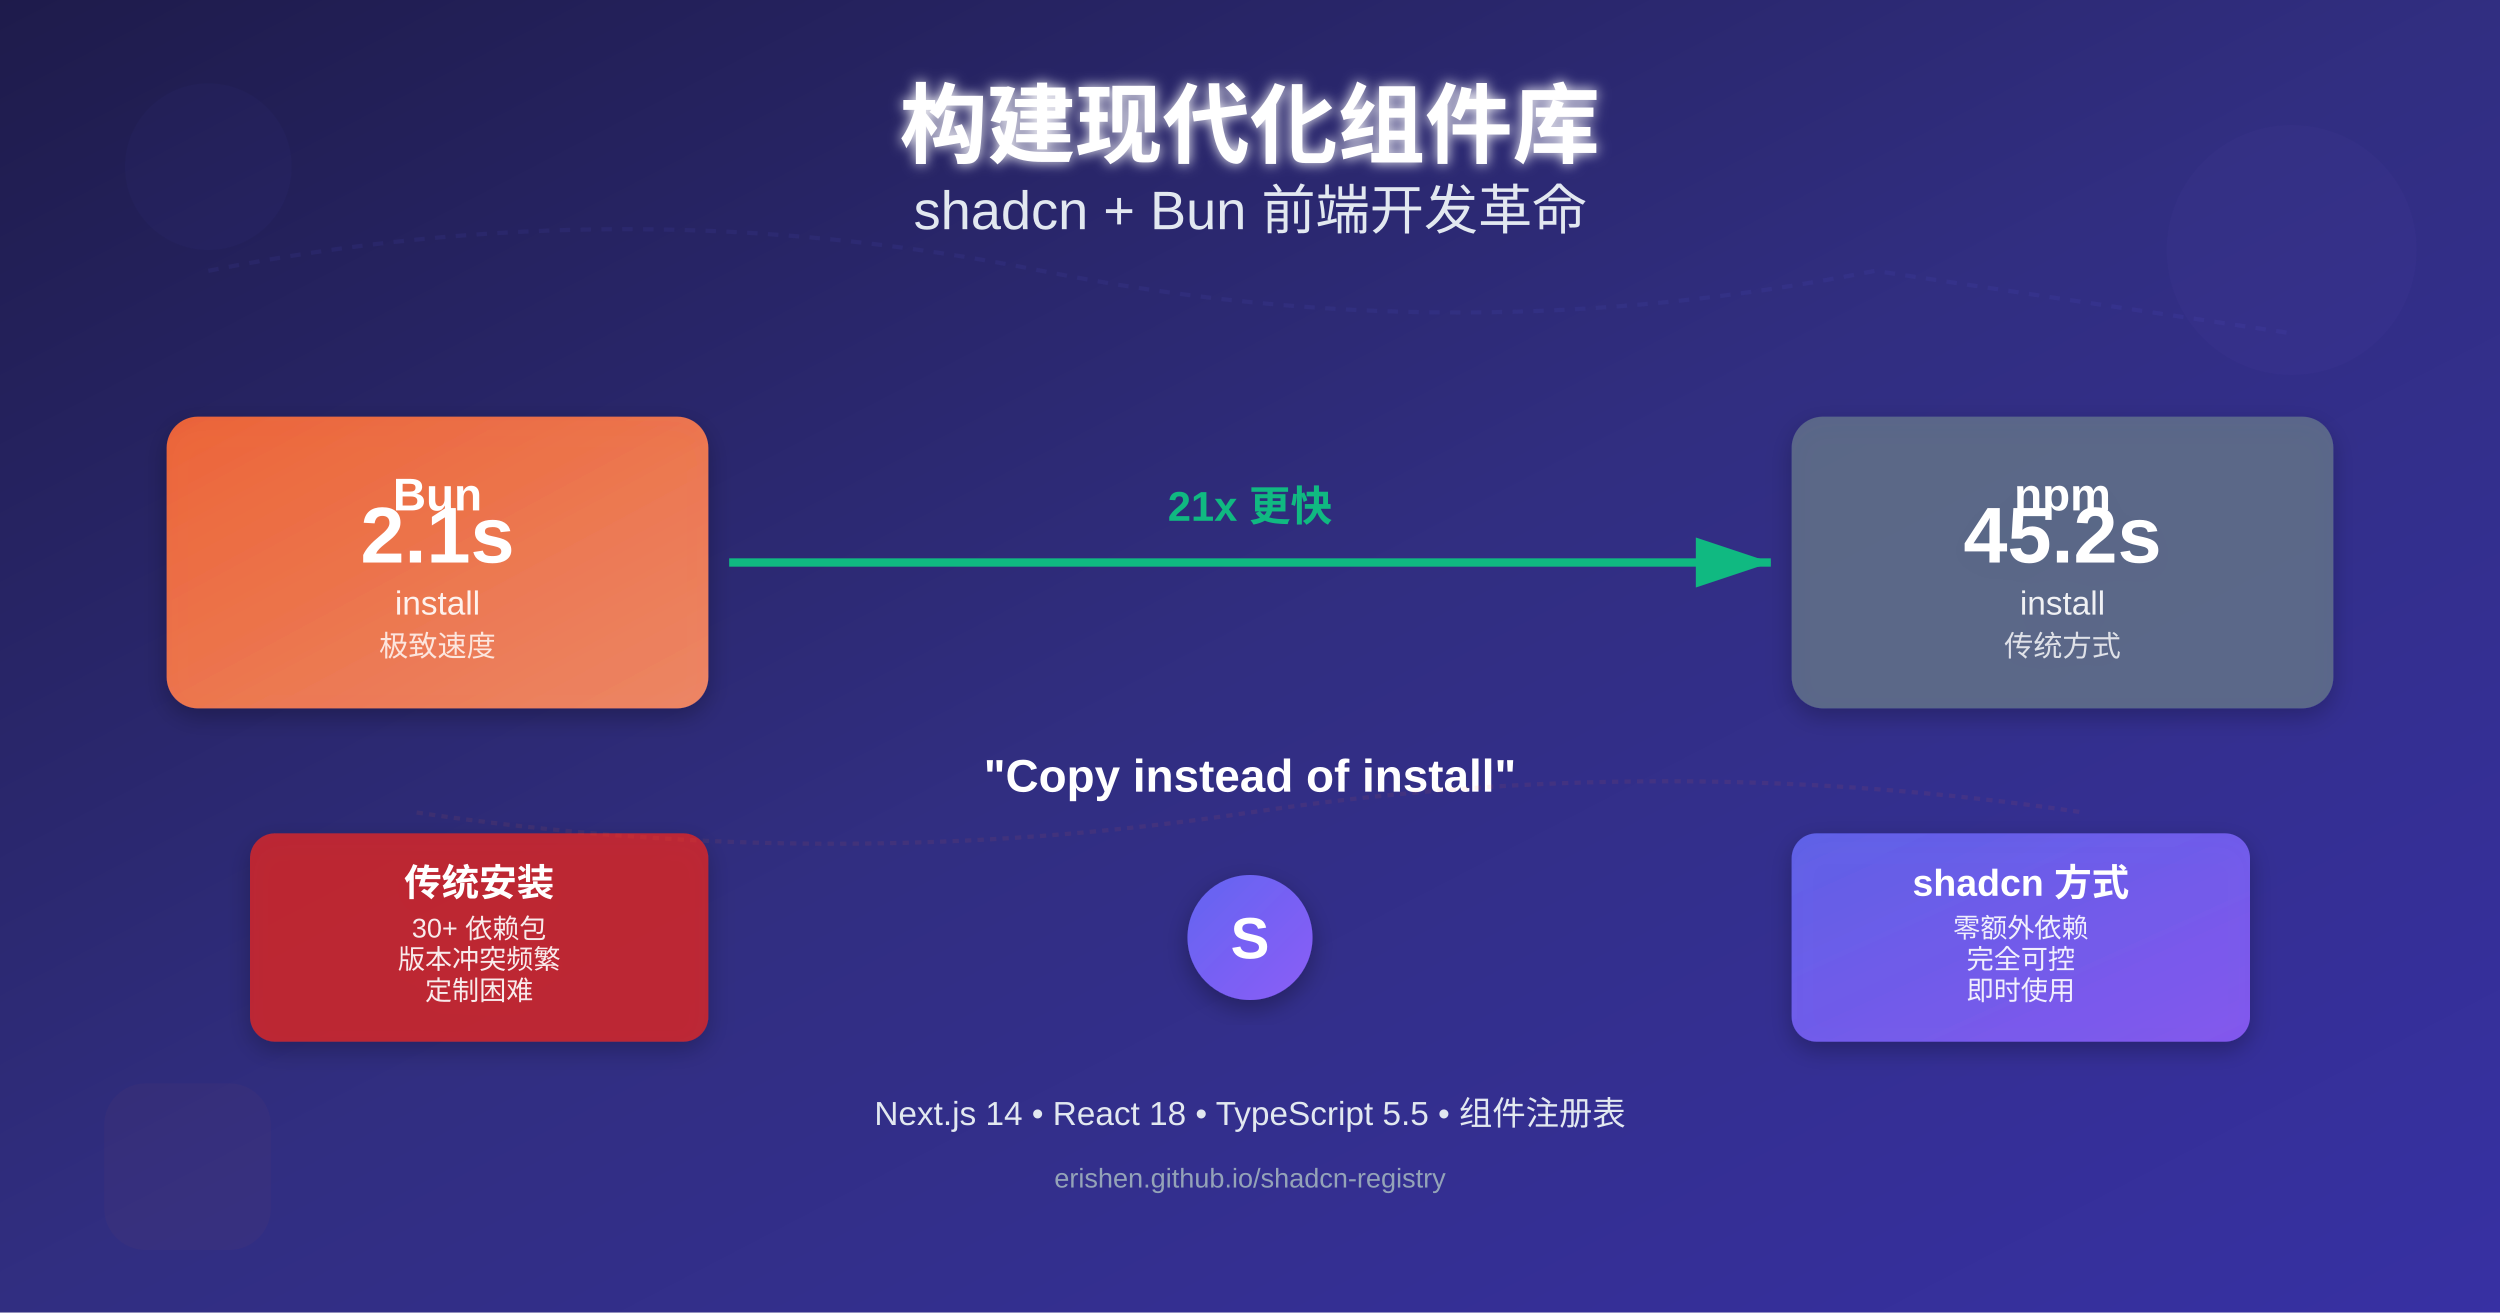
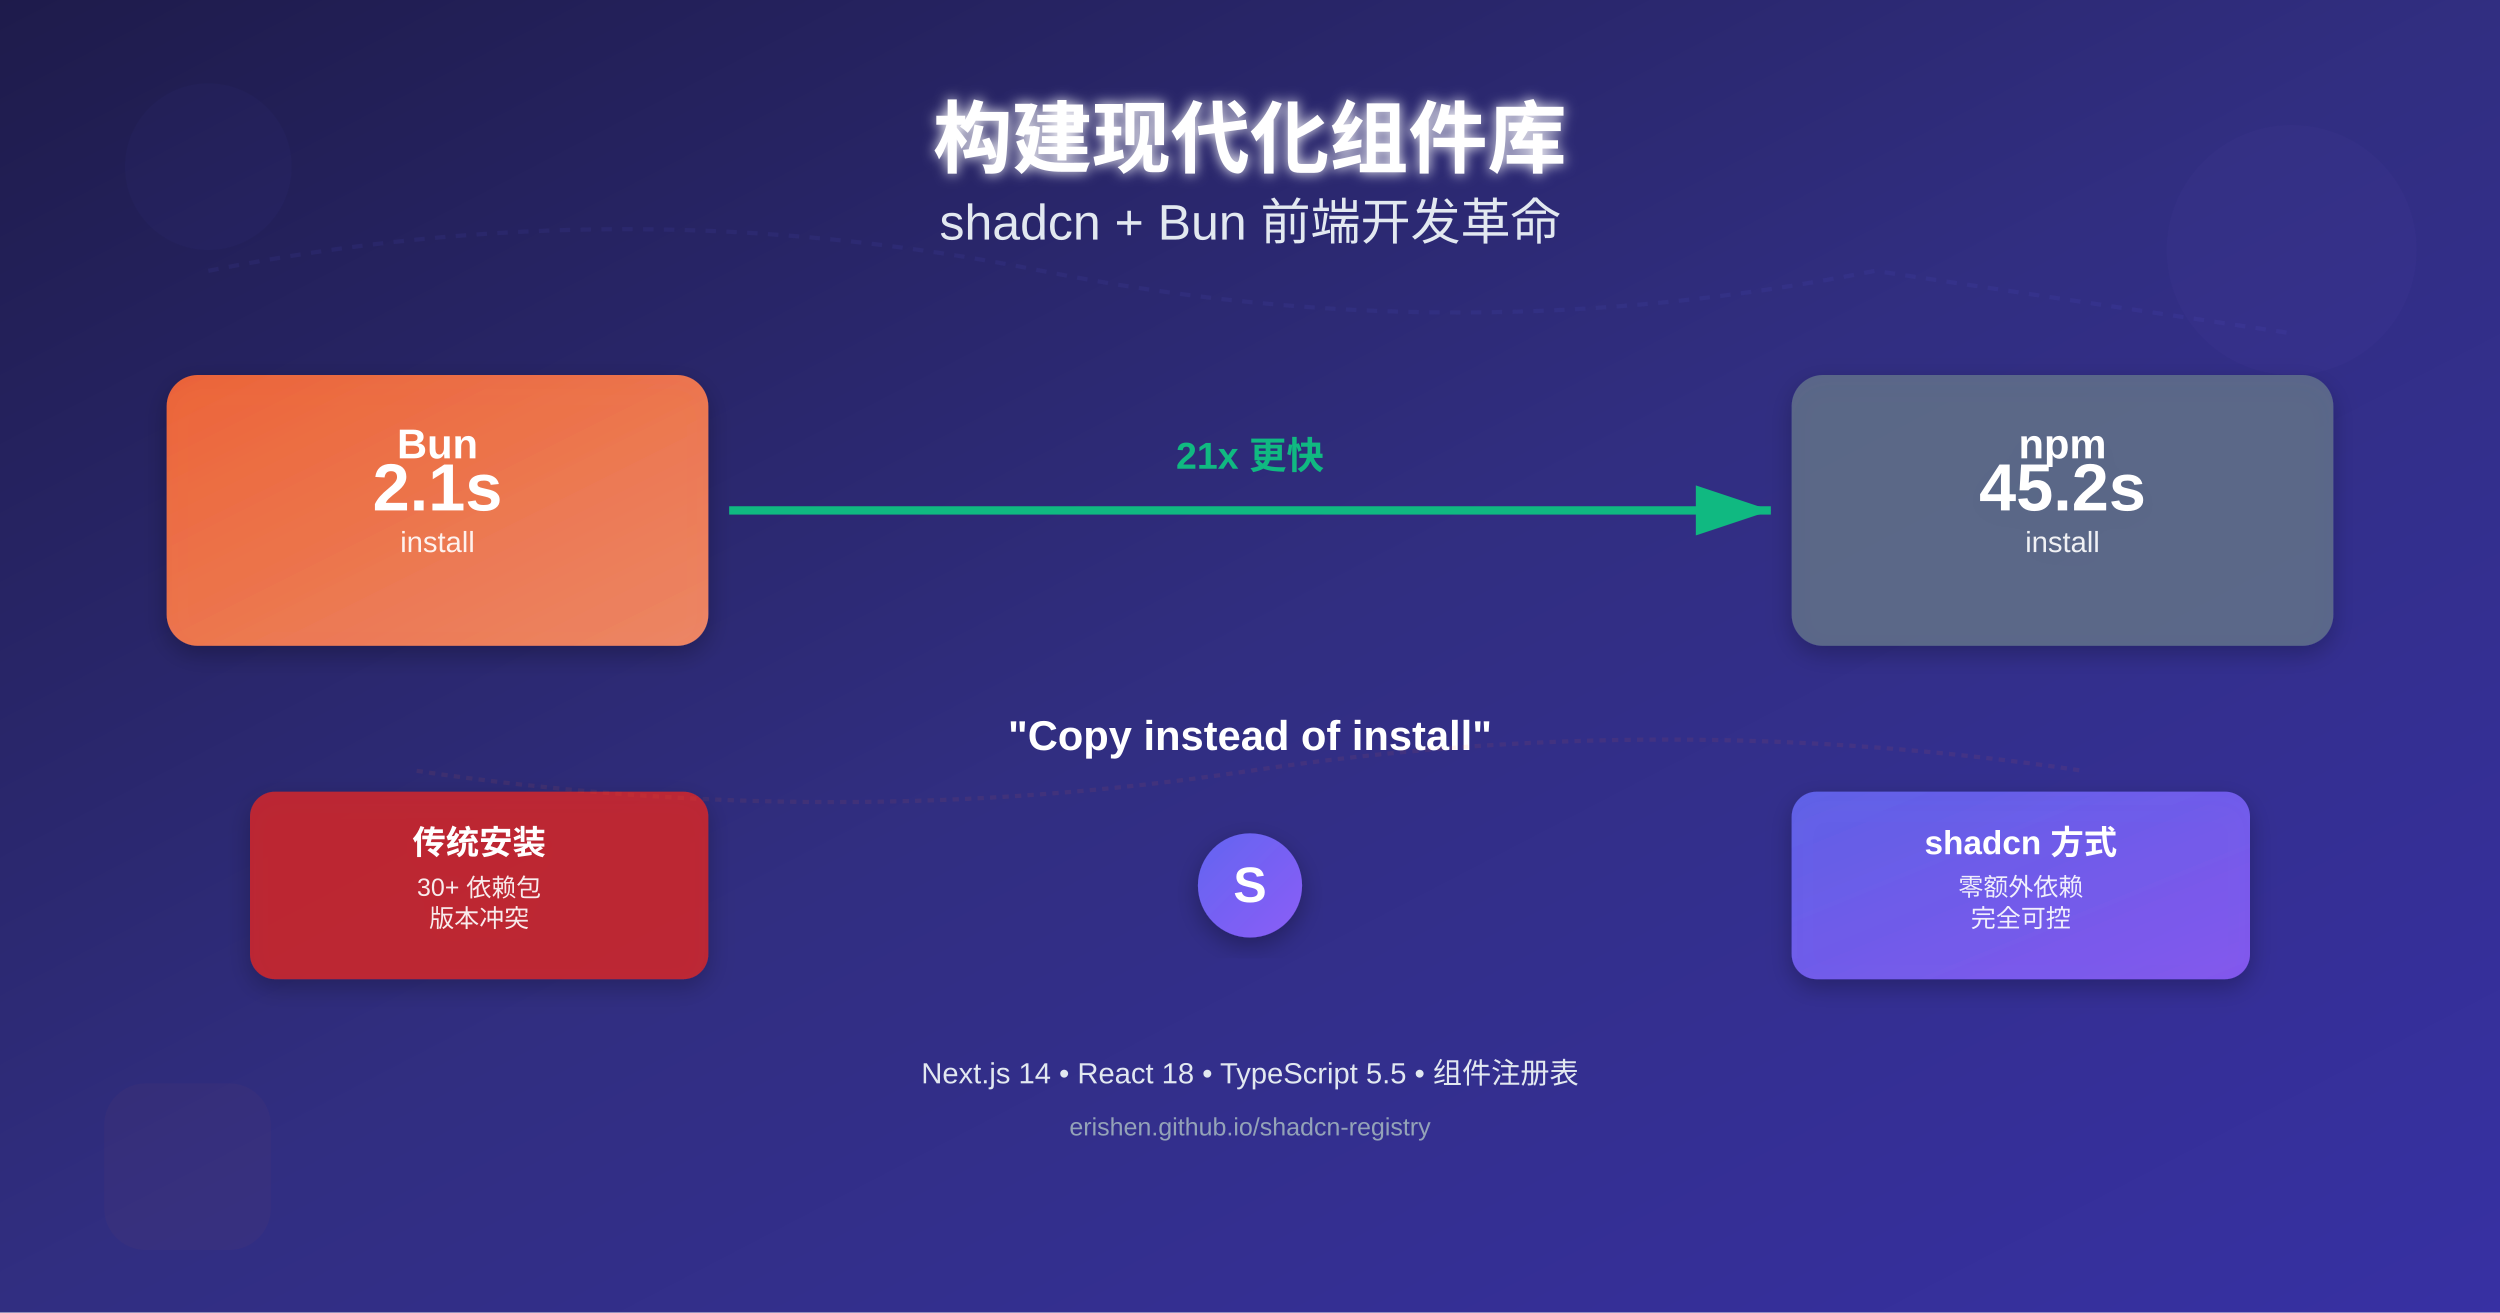
<svg xmlns="http://www.w3.org/2000/svg" width="1200" height="630" viewBox="0 0 1200 630">
  <defs>
    <linearGradient id="bgGradient" x1="0%" y1="0%" x2="100%" y2="100%">
      <stop offset="0%" style="stop-color:#1e1b4b;stop-opacity:1" />
      <stop offset="50%" style="stop-color:#312e81;stop-opacity:1" />
      <stop offset="100%" style="stop-color:#3730a3;stop-opacity:1" />
    </linearGradient>
    <linearGradient id="bunGradient" x1="0%" y1="0%" x2="100%" y2="100%">
      <stop offset="0%" style="stop-color:#ff6b35;stop-opacity:1" />
      <stop offset="100%" style="stop-color:#ff8f65;stop-opacity:1" />
    </linearGradient>
    <linearGradient id="shadcnGradient" x1="0%" y1="0%" x2="100%" y2="100%">
      <stop offset="0%" style="stop-color:#6366f1;stop-opacity:1" />
      <stop offset="100%" style="stop-color:#8b5cf6;stop-opacity:1" />
    </linearGradient>
    <filter id="shadow" x="-20%" y="-20%" width="140%" height="140%">
      <feDropShadow dx="0" dy="4" stdDeviation="6" flood-color="rgba(0,0,0,0.3)" />
    </filter>
    <filter id="glow" x="-20%" y="-20%" width="140%" height="140%">
      <feGaussianBlur stdDeviation="3" result="coloredBlur" />
      <feMerge>
        <feMergeNode in="coloredBlur" />
        <feMergeNode in="SourceGraphic" />
      </feMerge>
    </filter>
  </defs>
  <rect width="1200" height="630" fill="url(#bgGradient)" />
  <circle cx="100" cy="80" r="40" fill="rgba(99,102,241,0.1)" opacity="0.3" />
  <circle cx="1100" cy="120" r="60" fill="rgba(139,92,246,0.1)" opacity="0.3" />
  <rect x="50" y="520" width="80" height="80" fill="rgba(255,107,53,0.1)" opacity="0.3" rx="20" />
-   <text x="600" y="75" text-anchor="middle" font-family="Arial, sans-serif" font-size="42" font-weight="bold" fill="white" filter="url(#glow)">
+   <text x="600" y="80" text-anchor="middle" font-family="Arial, sans-serif" font-size="38" font-weight="bold" fill="white" filter="url(#glow)">
    构建现代化组件库
  </text>
-   <text x="600" y="110" text-anchor="middle" font-family="Arial, sans-serif" font-size="26" font-weight="normal" fill="#e2e8f0">
+   <text x="600" y="115" text-anchor="middle" font-family="Arial, sans-serif" font-size="24" font-weight="normal" fill="#e2e8f0">
    shadcn + Bun 前端开发革命
  </text>
  <g filter="url(#shadow)">
-     <rect x="80" y="200" width="260" height="140" rx="15" fill="url(#bunGradient)" opacity="0.9" />
-     <text x="210" y="245" text-anchor="middle" font-family="Arial, sans-serif" font-size="22" font-weight="bold" fill="white">
+     <rect x="80" y="180" width="260" height="130" rx="15" fill="url(#bunGradient)" opacity="0.9" />
+     <text x="210" y="220" text-anchor="middle" font-family="Arial, sans-serif" font-size="20" font-weight="bold" fill="white">
      Bun
    </text>
-     <text x="210" y="270" text-anchor="middle" font-family="Arial, sans-serif" font-size="38" font-weight="bold" fill="white">
+     <text x="210" y="245" text-anchor="middle" font-family="Arial, sans-serif" font-size="32" font-weight="bold" fill="white">
      2.1s
    </text>
-     <text x="210" y="295" text-anchor="middle" font-family="Arial, sans-serif" font-size="16" fill="white" opacity="0.9">
+     <text x="210" y="265" text-anchor="middle" font-family="Arial, sans-serif" font-size="14" fill="white" opacity="0.9">
      install
-     </text>
-     <text x="210" y="315" text-anchor="middle" font-family="Arial, sans-serif" font-size="14" fill="white" opacity="0.8">
-       极致速度
    </text>
  </g>
  <g filter="url(#shadow)">
-     <rect x="860" y="200" width="260" height="140" rx="15" fill="#64748b" opacity="0.8" />
-     <text x="990" y="245" text-anchor="middle" font-family="Arial, sans-serif" font-size="22" font-weight="bold" fill="white">
+     <rect x="860" y="180" width="260" height="130" rx="15" fill="#64748b" opacity="0.8" />
+     <text x="990" y="220" text-anchor="middle" font-family="Arial, sans-serif" font-size="20" font-weight="bold" fill="white">
      npm
    </text>
-     <text x="990" y="270" text-anchor="middle" font-family="Arial, sans-serif" font-size="38" font-weight="bold" fill="white">
+     <text x="990" y="245" text-anchor="middle" font-family="Arial, sans-serif" font-size="32" font-weight="bold" fill="white">
      45.2s
    </text>
-     <text x="990" y="295" text-anchor="middle" font-family="Arial, sans-serif" font-size="16" fill="white" opacity="0.9">
+     <text x="990" y="265" text-anchor="middle" font-family="Arial, sans-serif" font-size="14" fill="white" opacity="0.9">
      install
-     </text>
-     <text x="990" y="315" text-anchor="middle" font-family="Arial, sans-serif" font-size="14" fill="white" opacity="0.8">
-       传统方式
    </text>
  </g>
  <g>
-     <path d="M 350 270 L 850 270" stroke="#10b981" stroke-width="4" marker-end="url(#arrowgreen)" fill="none" />
-     <text x="600" y="250" text-anchor="middle" font-family="Arial, sans-serif" font-size="20" font-weight="bold" fill="#10b981">
+     <path d="M 350 245 L 850 245" stroke="#10b981" stroke-width="4" marker-end="url(#arrowgreen)" fill="none" />
+     <text x="600" y="225" text-anchor="middle" font-family="Arial, sans-serif" font-size="18" font-weight="bold" fill="#10b981">
      21x 更快
    </text>
  </g>
  <defs>
    <marker id="arrowgreen" markerWidth="10" markerHeight="10" refX="9" refY="3" orient="auto" markerUnits="strokeWidth">
      <path d="M0,0 L0,6 L9,3 z" fill="#10b981" />
    </marker>
  </defs>
  <g>
-     <text x="600" y="380" text-anchor="middle" font-family="Arial, sans-serif" font-size="22" font-weight="bold" fill="white">
+     <text x="600" y="360" text-anchor="middle" font-family="Arial, sans-serif" font-size="20" font-weight="bold" fill="white">
      "Copy instead of install"
    </text>
  </g>
  <g filter="url(#shadow)">
-     <rect x="120" y="400" width="220" height="100" rx="12" fill="#dc2626" opacity="0.8" />
-     <text x="230" y="430" text-anchor="middle" font-family="Arial, sans-serif" font-size="18" font-weight="bold" fill="white">
+     <rect x="120" y="380" width="220" height="90" rx="12" fill="#dc2626" opacity="0.8" />
+     <text x="230" y="410" text-anchor="middle" font-family="Arial, sans-serif" font-size="16" font-weight="bold" fill="white">
      传统安装
    </text>
-     <text x="230" y="450" text-anchor="middle" font-family="Arial, sans-serif" font-size="13" fill="white" opacity="0.9">
+     <text x="230" y="430" text-anchor="middle" font-family="Arial, sans-serif" font-size="12" fill="white" opacity="0.9">
      30+ 依赖包
    </text>
-     <text x="230" y="465" text-anchor="middle" font-family="Arial, sans-serif" font-size="13" fill="white" opacity="0.9">
-       版本冲突频繁
-     </text>
-     <text x="230" y="480" text-anchor="middle" font-family="Arial, sans-serif" font-size="13" fill="white" opacity="0.9">
-       定制困难
+     <text x="230" y="445" text-anchor="middle" font-family="Arial, sans-serif" font-size="12" fill="white" opacity="0.9">
+       版本冲突
    </text>
  </g>
  <g filter="url(#shadow)">
-     <rect x="860" y="400" width="220" height="100" rx="12" fill="url(#shadcnGradient)" opacity="0.9" />
-     <text x="970" y="430" text-anchor="middle" font-family="Arial, sans-serif" font-size="18" font-weight="bold" fill="white">
+     <rect x="860" y="380" width="220" height="90" rx="12" fill="url(#shadcnGradient)" opacity="0.9" />
+     <text x="970" y="410" text-anchor="middle" font-family="Arial, sans-serif" font-size="16" font-weight="bold" fill="white">
      shadcn 方式
    </text>
-     <text x="970" y="450" text-anchor="middle" font-family="Arial, sans-serif" font-size="13" fill="white" opacity="0.9">
+     <text x="970" y="430" text-anchor="middle" font-family="Arial, sans-serif" font-size="12" fill="white" opacity="0.9">
      零额外依赖
    </text>
-     <text x="970" y="465" text-anchor="middle" font-family="Arial, sans-serif" font-size="13" fill="white" opacity="0.9">
+     <text x="970" y="445" text-anchor="middle" font-family="Arial, sans-serif" font-size="12" fill="white" opacity="0.9">
      完全可控
-     </text>
-     <text x="970" y="480" text-anchor="middle" font-family="Arial, sans-serif" font-size="13" fill="white" opacity="0.9">
-       即时使用
    </text>
  </g>
  <g filter="url(#shadow)">
-     <circle cx="600" cy="450" r="30" fill="url(#shadcnGradient)" />
-     <text x="600" y="460" text-anchor="middle" font-family="Arial, sans-serif" font-size="28" font-weight="bold" fill="white">
+     <circle cx="600" cy="425" r="25" fill="url(#shadcnGradient)" />
+     <text x="600" y="433" text-anchor="middle" font-family="Arial, sans-serif" font-size="24" font-weight="bold" fill="white">
      S
    </text>
  </g>
-   <text x="600" y="540" text-anchor="middle" font-family="Arial, sans-serif" font-size="16" fill="#e2e8f0">
+   <text x="600" y="520" text-anchor="middle" font-family="Arial, sans-serif" font-size="14" fill="#e2e8f0">
    Next.js 14 • React 18 • TypeScript 5.5 • 组件注册表
  </text>
-   <text x="600" y="570" text-anchor="middle" font-family="Arial, sans-serif" font-size="13" fill="#94a3b8">
+   <text x="600" y="545" text-anchor="middle" font-family="Arial, sans-serif" font-size="12" fill="#94a3b8">
    erishen.github.io/shadcn-registry
  </text>
  <g opacity="0.2">
    <path d="M 100 130 Q 300 90 500 130 T 900 130 Q 1100 160 1100 160" stroke="rgba(99,102,241,0.4)" stroke-width="2" fill="none" stroke-dasharray="5,5" />
-     <path d="M 200 390 Q 400 420 600 390 T 1000 390" stroke="rgba(255,107,53,0.4)" stroke-width="2" fill="none" stroke-dasharray="3,3" />
+     <path d="M 200 370 Q 400 400 600 370 T 1000 370" stroke="rgba(255,107,53,0.4)" stroke-width="2" fill="none" stroke-dasharray="3,3" />
  </g>
</svg>
